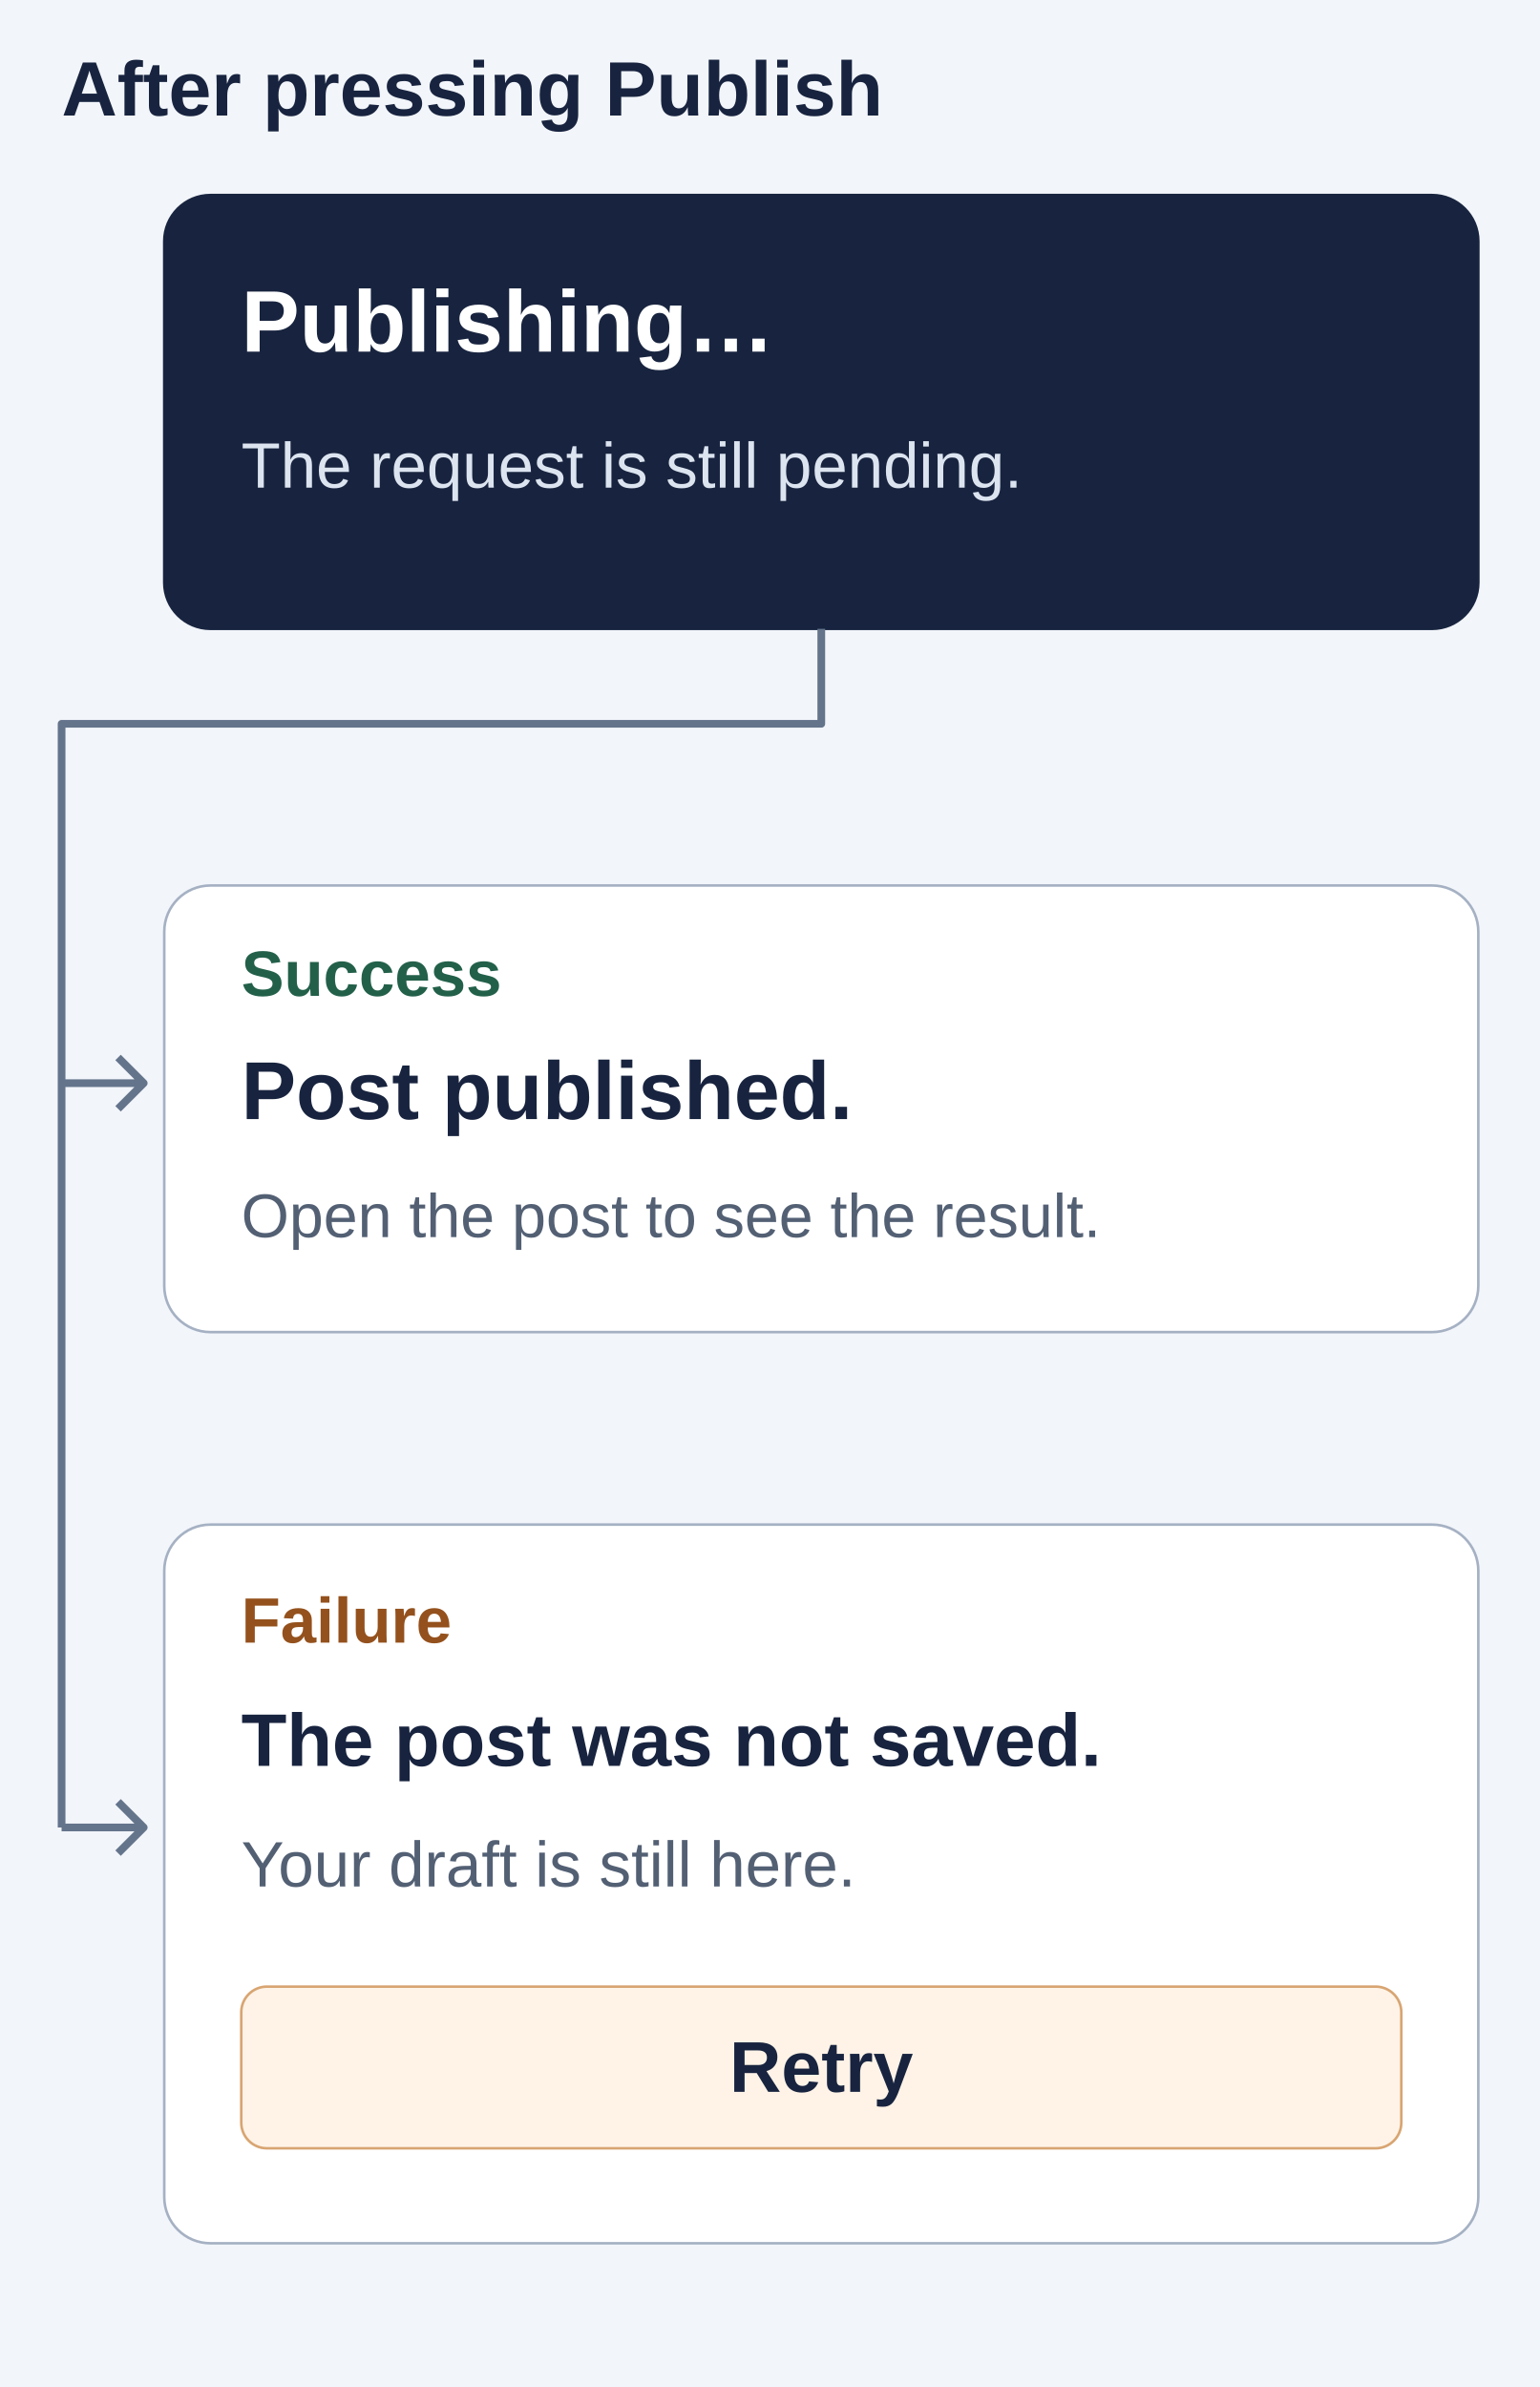
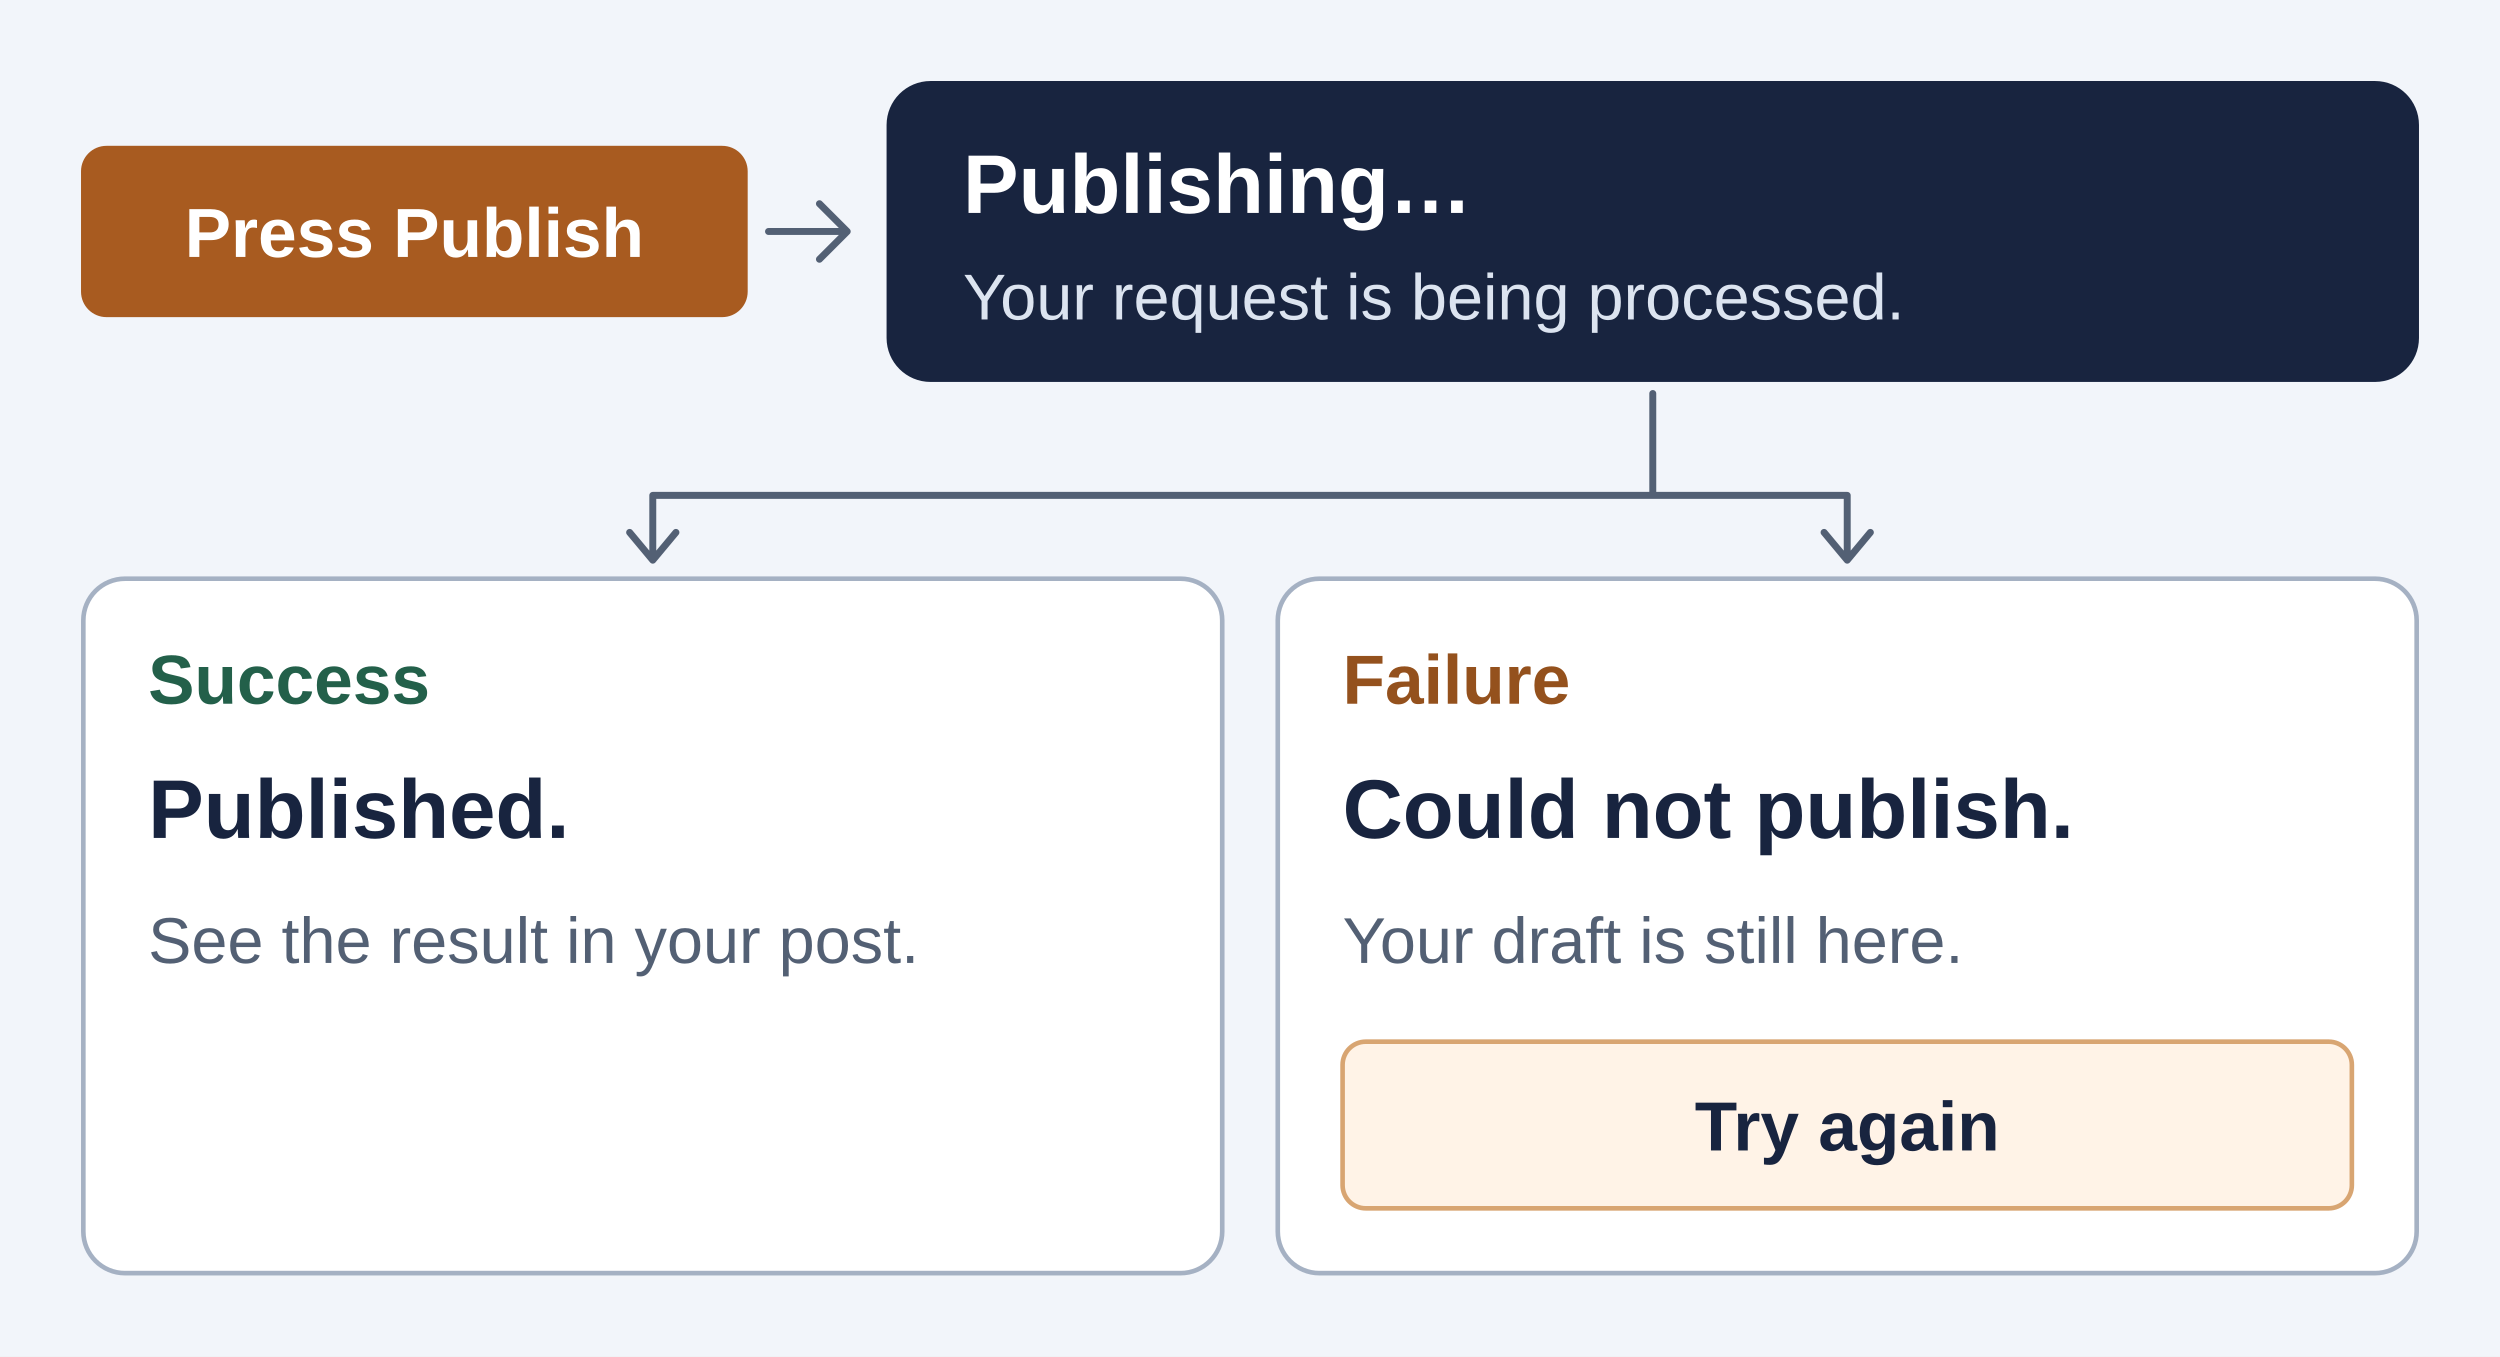
- <svg xmlns="http://www.w3.org/2000/svg" width="600" height="930" viewBox="0 0 600 930" role="img" aria-labelledby="title">
-   <style>text{font-family:system-ui,-apple-system,BlinkMacSystemFont,Arial,sans-serif;fill:#18243f}.muted{fill:#536074}</style>
-   <rect x="0" y="0" width="600" height="930" rx="0" fill="#f2f5fa" stroke="#f2f5fa" />
-   <text x="24" y="45" font-size="30" font-weight="650" class="">After pressing Publish</text>
-   <rect x="64" y="76" width="512" height="169" rx="18" fill="#18243f" stroke="#18243f" />
-   <text x="94" y="137" font-size="34" font-weight="650" class="" style="fill:#fff">Publishing…</text>
-   <text x="94" y="190" font-size="25" font-weight="400" class="" style="fill:#dce4f0">The request is still pending.</text>
-   <path d="M320 245V282H24V712M24 422H56m-10-10 10 10-10 10M24 712H56m-10-10 10 10-10 10" stroke="#64748b" stroke-width="3" fill="none" stroke-linejoin="round" />
-   <rect x="64" y="345" width="512" height="174" rx="18" fill="#fff" stroke="#a5b1c3" />
-   <text x="94" y="388" font-size="25" font-weight="650" class="" style="fill:#23604a">Success</text>
-   <text x="94" y="436" font-size="32" font-weight="700" class="">Post published.</text>
-   <text x="94" y="482" font-size="24" font-weight="400" class="muted">Open the post to see the result.</text>
-   <rect x="64" y="594" width="512" height="280" rx="18" fill="#fff" stroke="#a5b1c3" />
-   <text x="94" y="640" font-size="25" font-weight="650" class="" style="fill:#94511d">Failure</text>
-   <text x="94" y="688" font-size="29" font-weight="700" class="">The post was not saved.</text>
-   <text x="94" y="735" font-size="25" font-weight="400" class="muted">Your draft is still here.</text>
-   <rect x="94" y="774" width="452" height="63" rx="10" fill="#fff3e7" stroke="#d8a572" />
-   <text text-anchor="middle" x="320" y="815" font-size="28" font-weight="650" class="">Retry</text>
+ <svg xmlns="http://www.w3.org/2000/svg" width="1080" height="586" viewBox="0 0 1080 586" role="img" aria-labelledby="title desc">
+   <rect width="1080" height="586" fill="#f2f5fa" />
+   <g font-family="-apple-system,BlinkMacSystemFont,'Apple SD Gothic Neo','Segoe UI',Arial,sans-serif">
+     <rect x="36" y="64" width="286" height="72" rx="10" fill="#a85b20" stroke="#a85b20" stroke-width="2" />
+     <text x="179" y="111" font-size="30" font-weight="600" fill="#fff" text-anchor="middle">Press Publish</text>
+     <path d="M332 100h34m-12-12 12 12-12 12" fill="none" stroke="#536074" stroke-width="3" stroke-linecap="round" stroke-linejoin="round" />
+     <rect x="384" y="36" width="660" height="128" rx="18" fill="#18243f" stroke="#18243f" stroke-width="2" />
+     <text x="416" y="92" font-size="36" font-weight="700" fill="#fff">Publishing…</text>
+     <text x="416" y="138" font-size="28" font-weight="400" fill="#dce4f0">Your request is being processed.</text>
+     <path d="M714 170V214M282 214H798M282 214V242m-10-12 10 12 10-12M798 214V242m-10-12 10 12 10-12" fill="none" stroke="#536074" stroke-width="3" stroke-linecap="round" stroke-linejoin="round" />
+     <rect x="36" y="250" width="492" height="300" rx="18" fill="#fff" stroke="#a5b1c3" stroke-width="2" />
+     <text x="64" y="304" font-size="30" font-weight="700" fill="#23604a">Success</text>
+     <text x="64" y="362" font-size="36" font-weight="700" fill="#18243f">Published.</text>
+     <text x="64" y="416" font-size="28" font-weight="400" fill="#536074">See the result in your post.</text>
+     <rect x="552" y="250" width="492" height="300" rx="18" fill="#fff" stroke="#a5b1c3" stroke-width="2" />
+     <text x="580" y="304" font-size="30" font-weight="700" fill="#94511d">Failure</text>
+     <text x="580" y="362" font-size="36" font-weight="700" fill="#18243f">Could not publish.</text>
+     <text x="580" y="416" font-size="28" font-weight="400" fill="#536074">Your draft is still here.</text>
+     <rect x="580" y="450" width="436" height="72" rx="10" fill="#fff3e7" stroke="#d8a572" stroke-width="2" />
+     <text x="798" y="497" font-size="30" font-weight="600" fill="#18243f" text-anchor="middle">Try again</text>
+   </g>
</svg>
